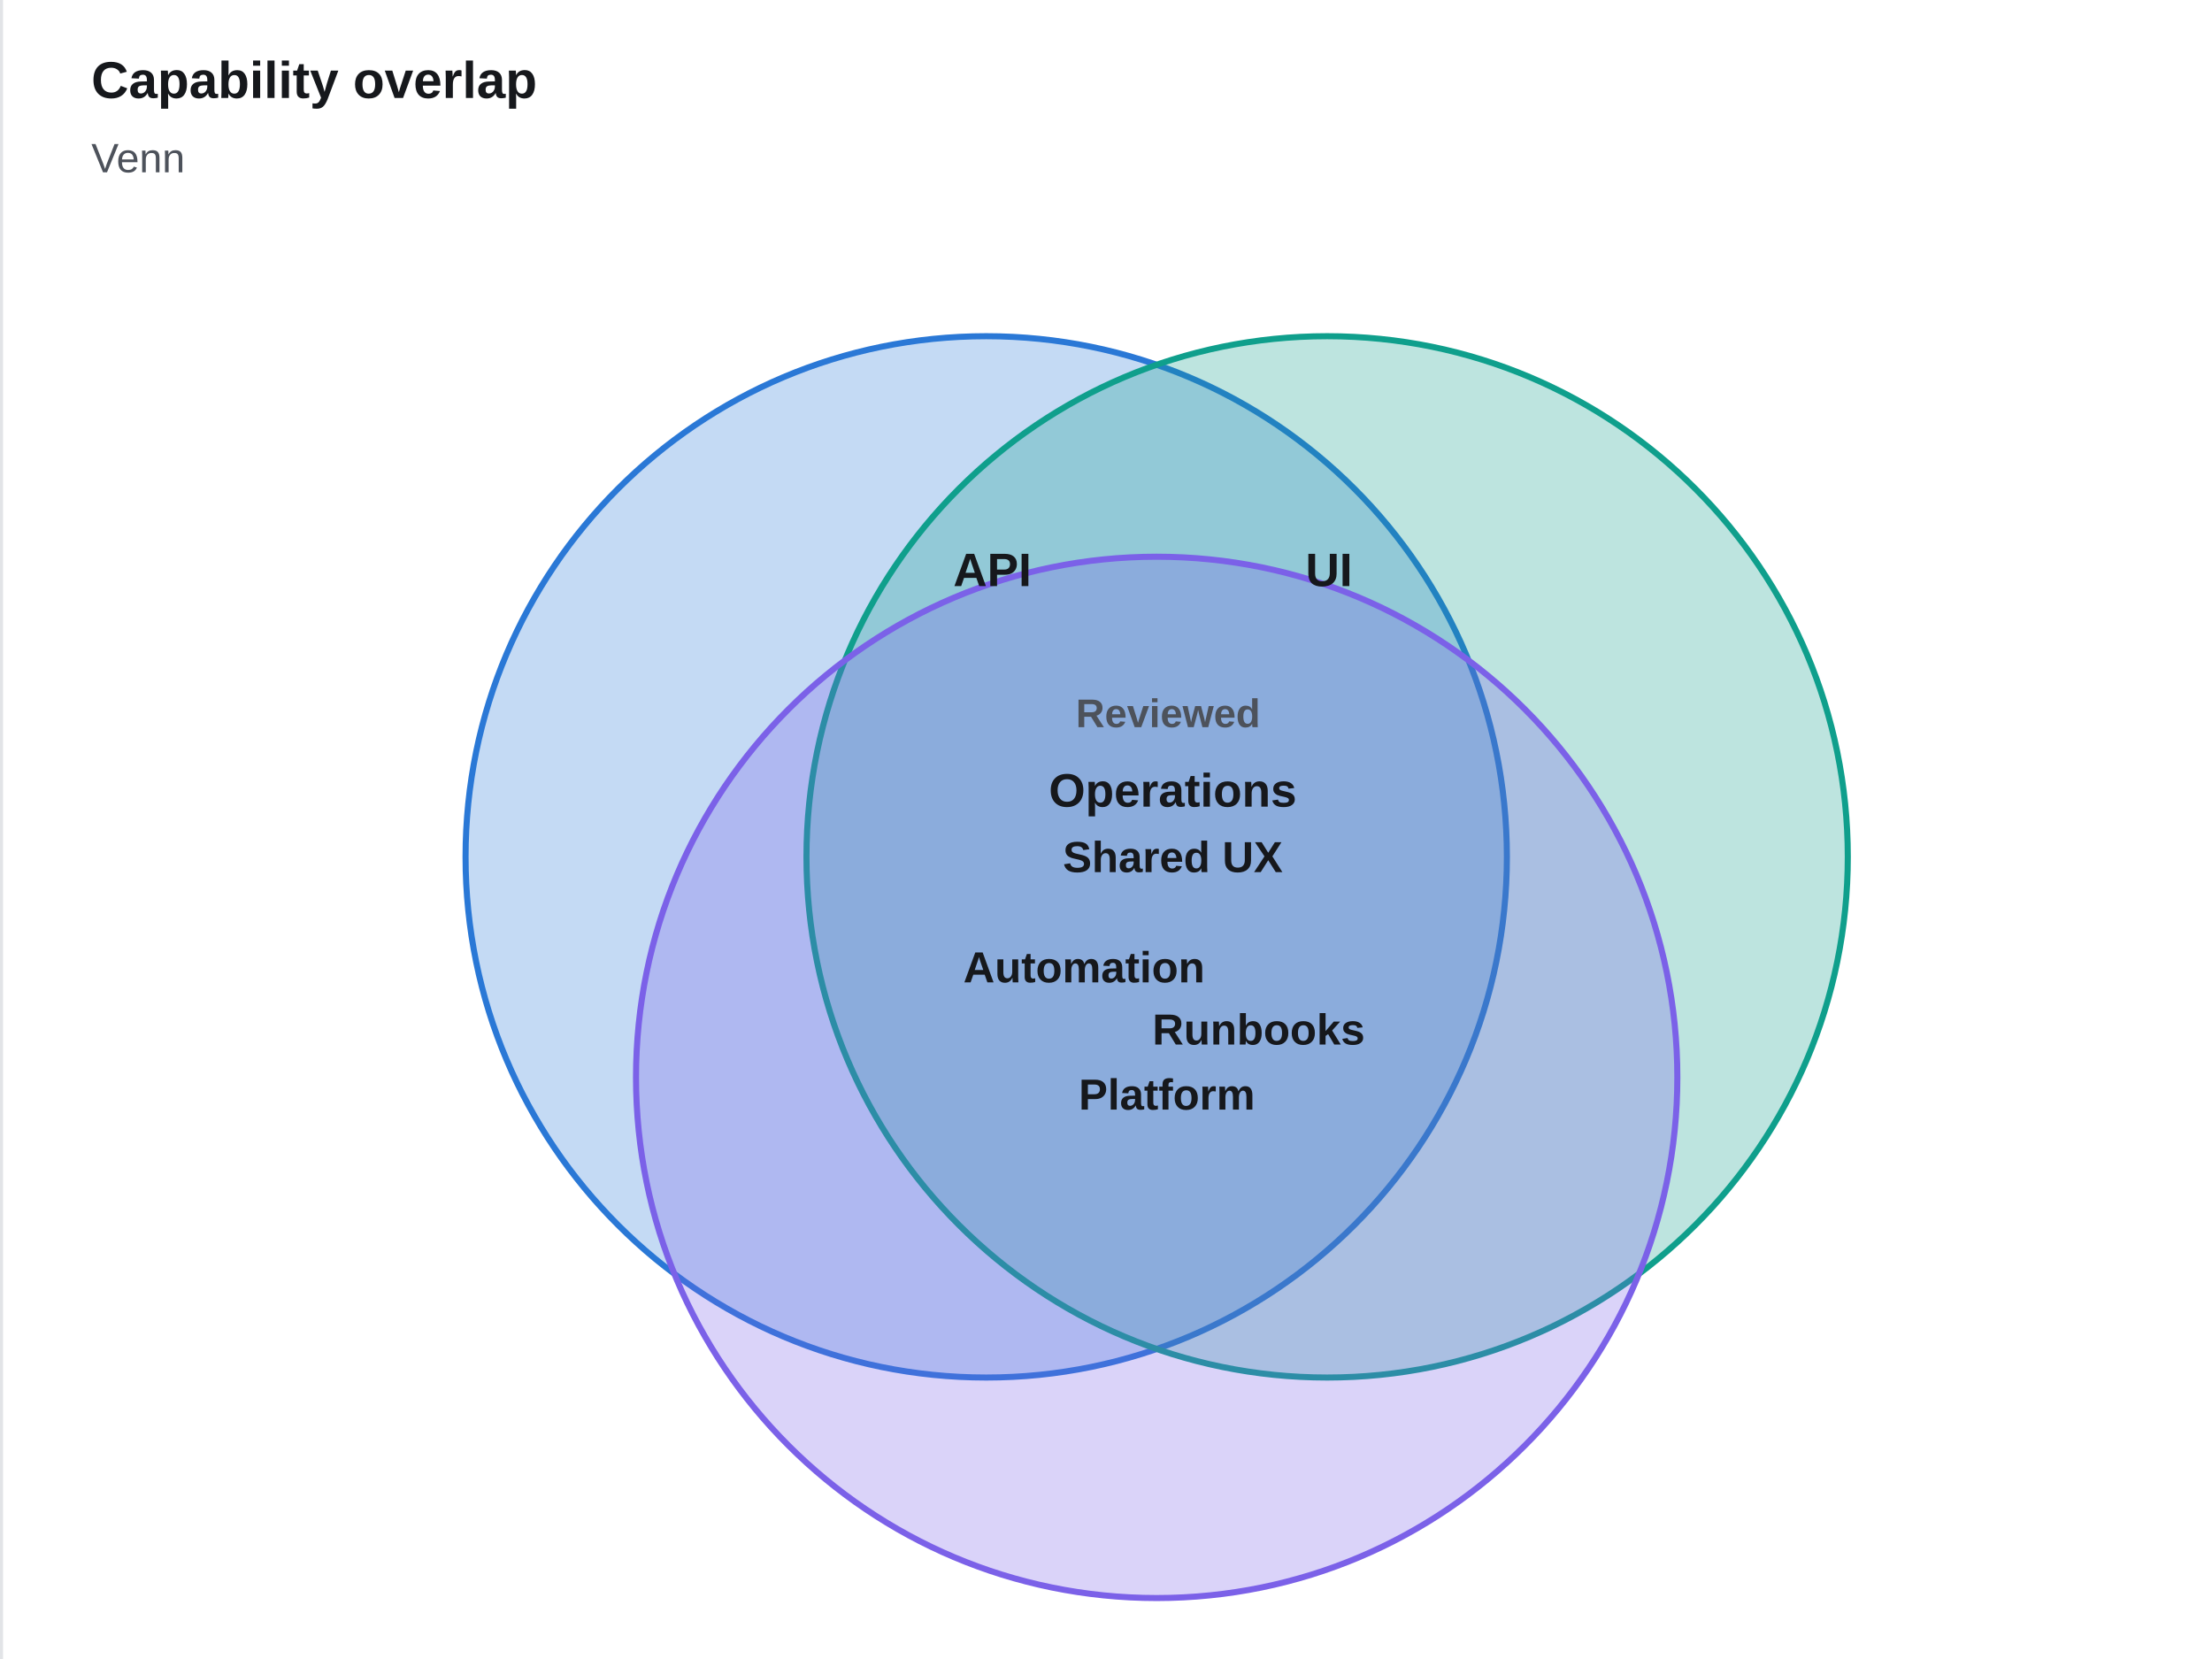
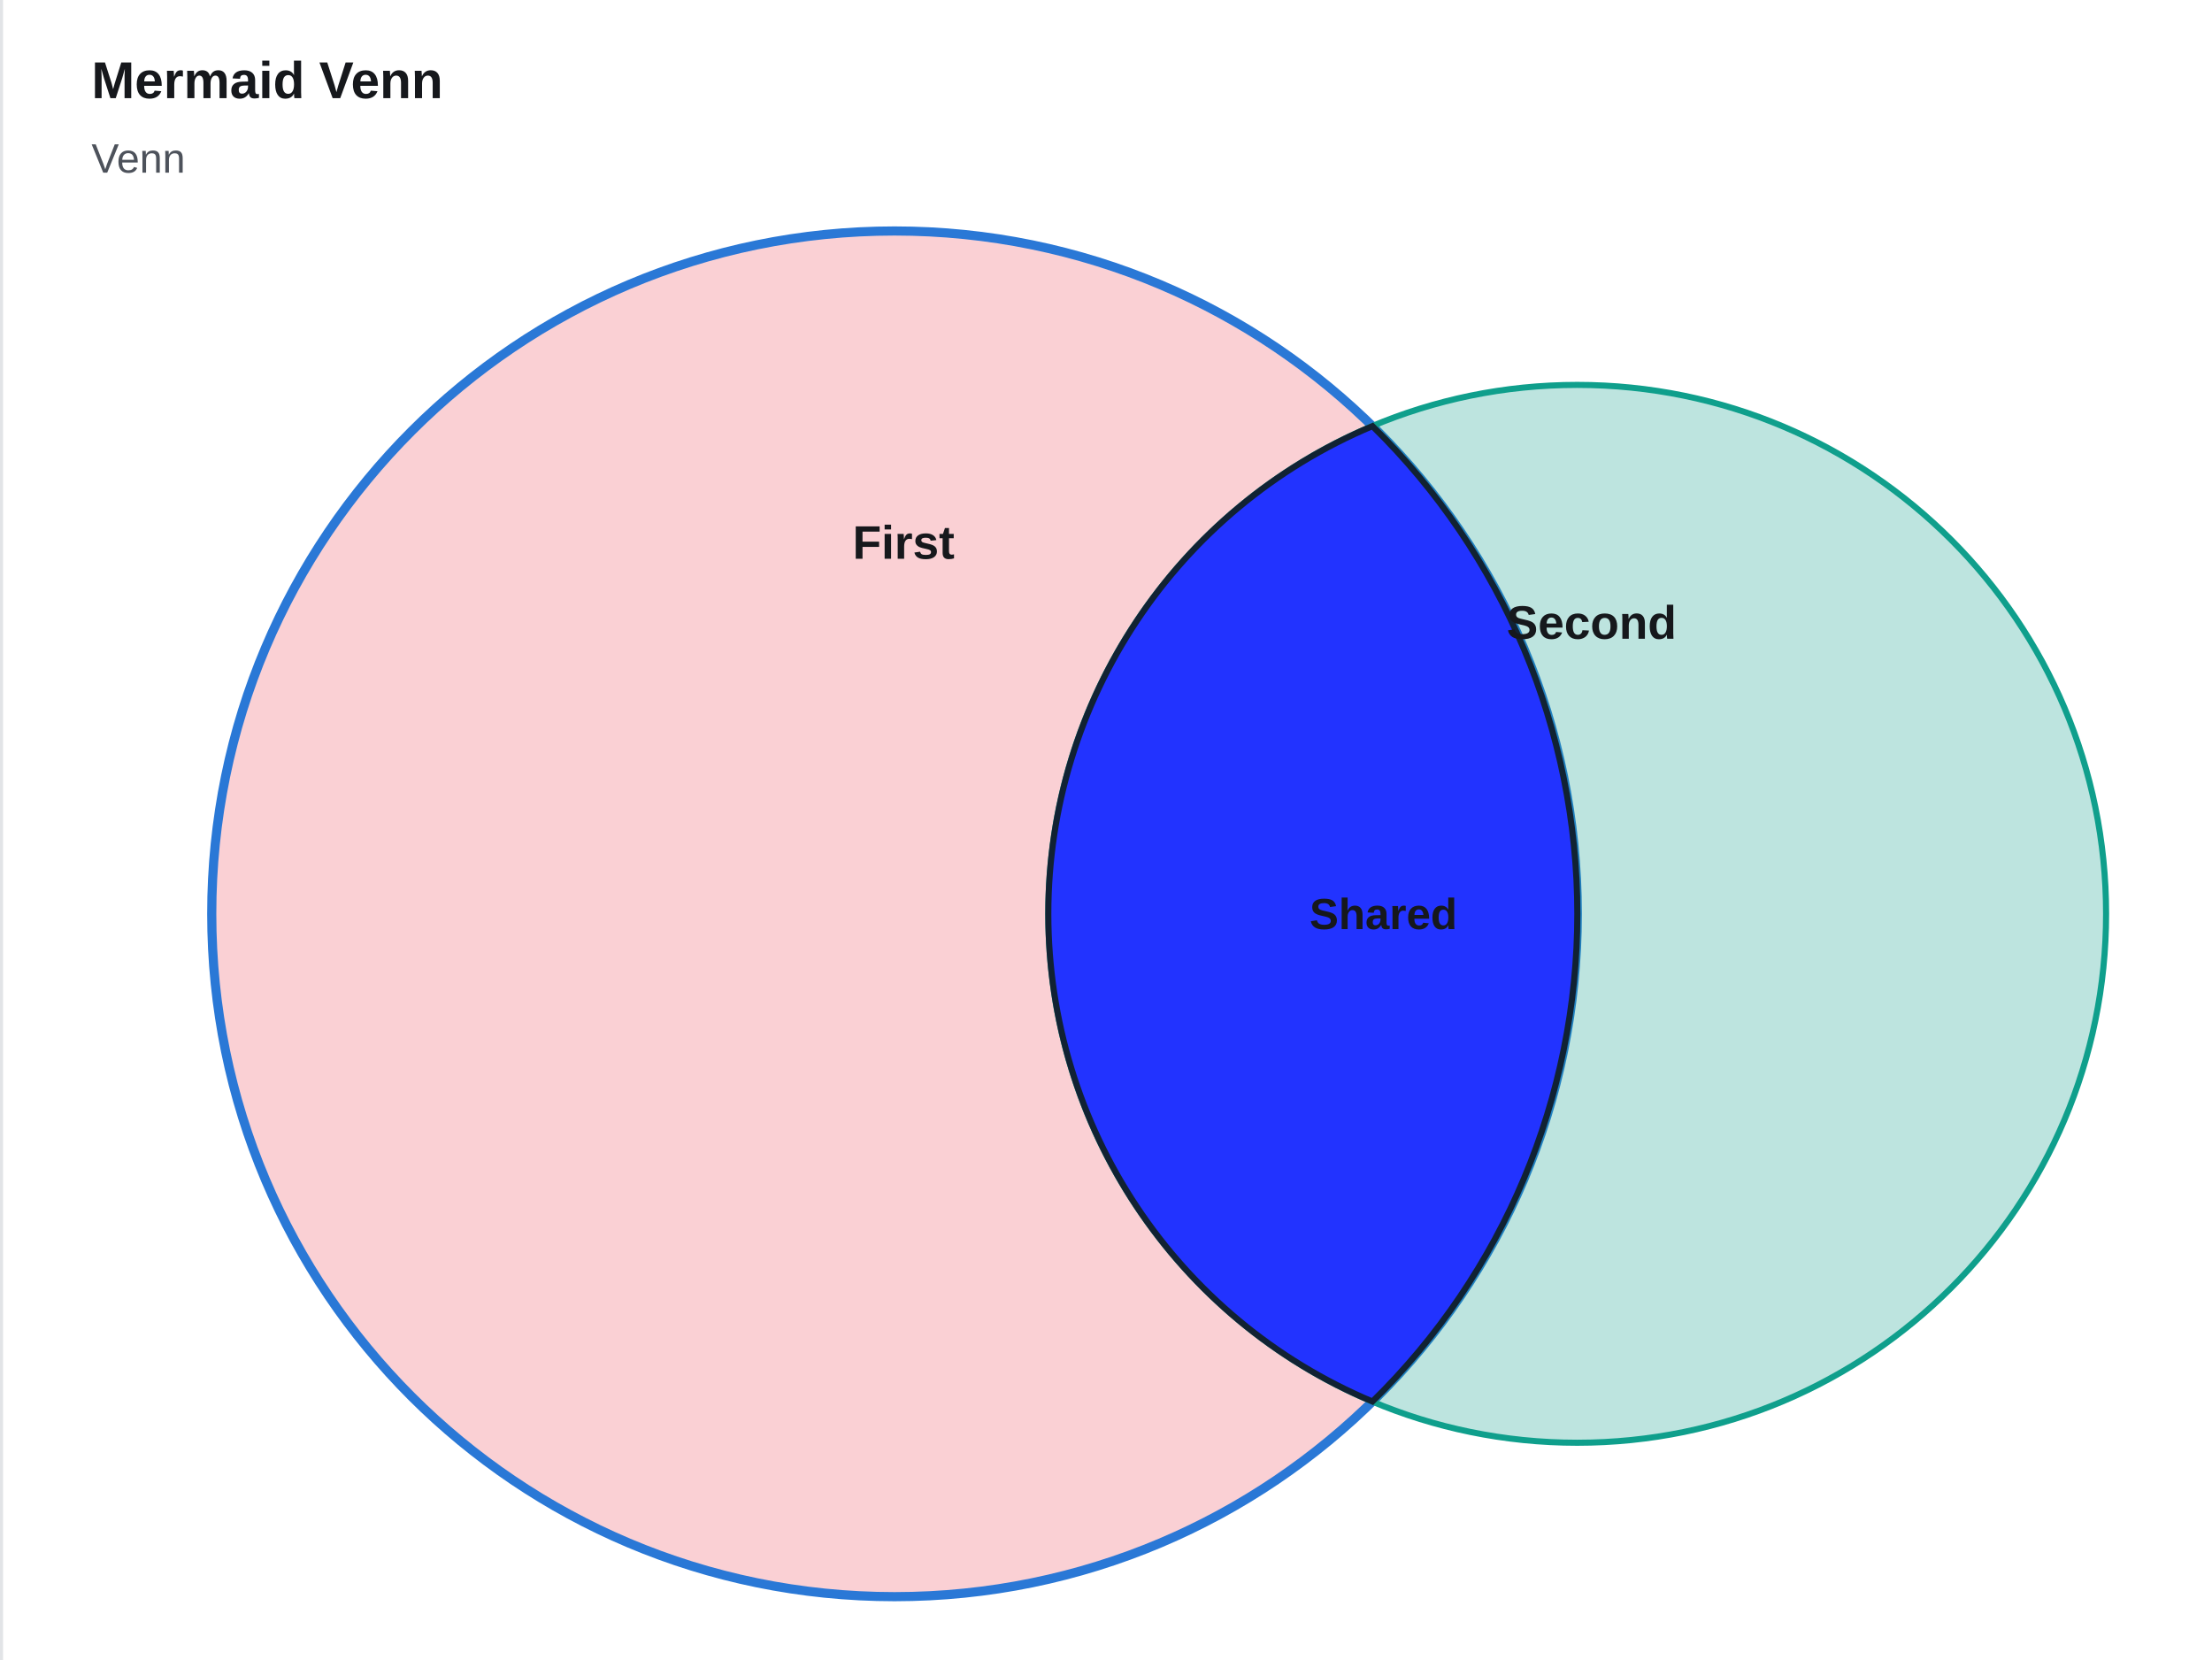
- <svg xmlns="http://www.w3.org/2000/svg" id="cfx-visual-ef95fd8e" width="727" height="545" viewBox="0 14 726.7 545" role="img" aria-labelledby="cfx-visual-ef95fd8e-title cfx-visual-ef95fd8e-desc" preserveAspectRatio="xMidYMid meet" shape-rendering="geometricPrecision" text-rendering="geometricPrecision" data-cfx-look="graphite" style="max-width:100%;height:auto;display:block" data-cfx-label-layout="measured" data-cfx-label-count="10" data-cfx-label-dropped="0">
+ <svg xmlns="http://www.w3.org/2000/svg" id="cfx-visual-6812b34b" width="725" height="544" viewBox="0 14 725.3 544" role="img" aria-labelledby="cfx-visual-6812b34b-title cfx-visual-6812b34b-desc" preserveAspectRatio="xMidYMid meet" shape-rendering="geometricPrecision" text-rendering="geometricPrecision" data-cfx-look="graphite" style="max-width:100%;height:auto;display:block" data-cfx-label-layout="measured" data-cfx-label-count="5" data-cfx-label-dropped="0">
  <defs>
-     <style>#cfx-visual-ef95fd8e .cfx-guide-stroke,#cfx-visual-ef95fd8e .cfx-premium-stroke{vector-effect:non-scaling-stroke;shape-rendering:geometricPrecision}#cfx-visual-ef95fd8e text{text-rendering:geometricPrecision;-webkit-font-smoothing:antialiased}</style>
-     <clipPath id="cfx-visual-ef95fd8e-visualCardClip">
+     <style>#cfx-visual-6812b34b .cfx-guide-stroke,#cfx-visual-6812b34b .cfx-premium-stroke{vector-effect:non-scaling-stroke;shape-rendering:geometricPrecision}#cfx-visual-6812b34b text{text-rendering:geometricPrecision;-webkit-font-smoothing:antialiased}</style>
+     <clipPath id="cfx-visual-6812b34b-visualCardClip">
      <rect x="0" y="0" width="760" height="570" rx="3" />
    </clipPath>
  </defs>
  <rect data-cfx-role="visual-background" width="100%" height="100%" fill="#F2F3F4" />
-   <rect data-cfx-role="visual-card" class="cfx-guide-stroke" x="0.5" y="0.5" width="759" height="569" rx="2.5" fill="#FFFFFF" stroke="#E2E4E7" />
-   <text data-cfx-role="visual-title" x="30" y="46.187" fill="#16181C" font-family="Calibri, Carlito, Segoe UI, Arial, system-ui, sans-serif" font-size="17" font-weight="700" data-cfx-label-original="Capability overlap" data-cfx-label-status="placed" data-cfx-label-x="30" data-cfx-label-y="30" data-cfx-label-width="127.608" data-cfx-label-height="20.752">Capability overlap</text>
+   <rect data-cfx-role="visual-card" class="cfx-guide-stroke" x="0.5" y="0.5" width="759" height="569" rx="3" fill="#FFFFFF" stroke="#E2E4E7" />
+   <text data-cfx-role="visual-title" x="30" y="46.187" fill="#16181C" font-family="Calibri, Carlito, Segoe UI, Arial, system-ui, sans-serif" font-size="17" font-weight="700" data-cfx-label-original="Mermaid Venn" data-cfx-label-status="placed" data-cfx-label-x="30" data-cfx-label-y="30" data-cfx-label-width="104.806" data-cfx-label-height="20.752">Mermaid Venn</text>
  <text data-cfx-role="visual-subtitle" x="30" y="70.606" fill="#4D525B" font-family="Calibri, Carlito, Segoe UI, Arial, system-ui, sans-serif" font-size="13.5" data-cfx-label-original="Venn" data-cfx-label-status="placed" data-cfx-label-x="30" data-cfx-label-y="57.752" data-cfx-label-width="27.89" data-cfx-label-height="16.479">Venn</text>
-   <circle data-cfx-role="venn-set" data-set-id="API" cx="324" cy="295.505" r="171.052" fill="rgba(42,120,214,0.275)" stroke="#2A78D6" stroke-width="2" />
-   <circle data-cfx-role="venn-set" data-set-id="UI" cx="436" cy="295.505" r="171.052" fill="rgba(15,159,140,0.275)" stroke="#0F9F8C" stroke-width="2" />
-   <circle data-cfx-role="venn-set" data-set-id="Ops" cx="380" cy="367.948" r="171.052" fill="rgba(123,97,232,0.275)" stroke="#7B61E8" stroke-width="2" />
-   <text data-cfx-role="visual-text" x="313.163" y="206.558" text-anchor="start" fill="#16181C" font-family="Calibri, Carlito, Segoe UI, Arial, system-ui, sans-serif" font-size="15.429" font-weight="700" data-cfx-label-original="API" data-cfx-label-status="placed" data-cfx-label-x="313.163" data-cfx-label-y="191.867" data-cfx-label-width="21.674" data-cfx-label-height="18.834">API</text>
-   <text data-cfx-role="visual-text" x="428.907" y="206.558" text-anchor="start" fill="#16181C" font-family="Calibri, Carlito, Segoe UI, Arial, system-ui, sans-serif" font-size="15.429" font-weight="700" data-cfx-label-original="UI" data-cfx-label-status="placed" data-cfx-label-x="428.907" data-cfx-label-y="191.867" data-cfx-label-width="14.186" data-cfx-label-height="18.834">UI</text>
-   <text data-cfx-role="visual-text" x="344.57" y="279.001" text-anchor="start" fill="#16181C" font-family="Calibri, Carlito, Segoe UI, Arial, system-ui, sans-serif" font-size="15.429" font-weight="700" data-cfx-label-original="Operations" data-cfx-label-status="placed" data-cfx-label-x="344.57" data-cfx-label-y="264.31" data-cfx-label-width="70.862" data-cfx-label-height="18.834">Operations</text>
-   <text data-cfx-role="visual-text" x="349.165" y="300.505" text-anchor="start" fill="#16181C" font-family="Calibri, Carlito, Segoe UI, Arial, system-ui, sans-serif" font-size="14.286" font-weight="700" data-cfx-label-original="Shared UX" data-cfx-label-status="placed" data-cfx-label-x="349.165" data-cfx-label-y="286.903" data-cfx-label-width="61.671" data-cfx-label-height="17.439">Shared UX</text>
-   <text data-cfx-role="visual-text" x="316.467" y="336.726" text-anchor="start" fill="#16181C" font-family="Calibri, Carlito, Segoe UI, Arial, system-ui, sans-serif" font-size="14.286" font-weight="700" data-cfx-label-original="Automation" data-cfx-label-status="placed" data-cfx-label-x="316.467" data-cfx-label-y="323.124" data-cfx-label-width="71.067" data-cfx-label-height="17.439">Automation</text>
-   <text data-cfx-role="visual-text" x="378.581" y="357.165" text-anchor="start" fill="#16181C" font-family="Calibri, Carlito, Segoe UI, Arial, system-ui, sans-serif" font-size="14.286" font-weight="700" data-cfx-label-original="Runbooks" data-cfx-label-status="placed" data-cfx-label-x="378.581" data-cfx-label-y="343.563" data-cfx-label-width="58.839" data-cfx-label-height="17.439">Runbooks</text>
-   <text data-cfx-role="visual-text" x="354.383" y="378.53" text-anchor="start" fill="#16181C" font-family="Calibri, Carlito, Segoe UI, Arial, system-ui, sans-serif" font-size="14.286" font-weight="700" data-cfx-label-original="Platform" data-cfx-label-status="placed" data-cfx-label-x="354.383" data-cfx-label-y="364.928" data-cfx-label-width="51.236" data-cfx-label-height="17.439">Platform</text>
-   <text data-cfx-role="visual-text" x="353.442" y="252.896" text-anchor="start" fill="#4D525B" font-family="Calibri, Carlito, Segoe UI, Arial, system-ui, sans-serif" font-size="13.143" font-weight="600" data-cfx-label-original="Reviewed" data-cfx-label-status="placed" data-cfx-label-x="353.442" data-cfx-label-y="240.382" data-cfx-label-width="53.117" data-cfx-label-height="16.044">Reviewed</text>
+   <g data-cfx-role="venn-layout" data-max-relative-area-error="1.1102230246251565E-16" data-area-accurate="true">
+     <circle data-cfx-role="venn-set" data-set-id="A" cx="293.312" cy="313.616" r="223.884" fill="rgba(238,68,85,0.251)" stroke="#2A78D6" stroke-width="3" />
+     <circle data-cfx-role="venn-set" data-set-id="B" cx="517.152" cy="313.616" r="173.42" fill="rgba(15,159,140,0.275)" stroke="#0F9F8C" stroke-width="2" />
+     <path data-cfx-role="venn-intersection" data-set-ids="A,B" data-requested-area="25" data-actual-area="25.00000000000001" d="M 450.018 153.717 A 223.884 223.884 0 0 1 450.018 473.514 A 173.42 173.42 0 0 1 450.018 153.717 Z" fill="#2233FF" stroke="#112233" stroke-width="2" />
+     <text data-cfx-role="visual-text" x="279.564" y="197.196" text-anchor="start" fill="#16181C" font-family="Calibri, Carlito, Segoe UI, Arial, system-ui, sans-serif" font-size="15.429" font-weight="700" data-cfx-label-original="First" data-cfx-label-status="placed" data-cfx-label-x="279.564" data-cfx-label-y="182.505" data-cfx-label-width="27.498" data-cfx-label-height="18.834">First</text>
+     <text data-cfx-role="visual-text" x="494.005" y="223.437" text-anchor="start" fill="#16181C" font-family="Calibri, Carlito, Segoe UI, Arial, system-ui, sans-serif" font-size="15.429" font-weight="700" data-cfx-label-original="Second" data-cfx-label-status="placed" data-cfx-label-x="494.005" data-cfx-label-y="208.746" data-cfx-label-width="46.295" data-cfx-label-height="18.834">Second</text>
+     <text data-cfx-role="visual-text" x="429.395" y="318.616" text-anchor="start" fill="#16181C" font-family="Calibri, Carlito, Segoe UI, Arial, system-ui, sans-serif" font-size="14.286" font-weight="700" data-cfx-label-original="Shared" data-cfx-label-status="placed" data-cfx-label-x="429.395" data-cfx-label-y="305.014" data-cfx-label-width="41.247" data-cfx-label-height="17.439">Shared</text>
+   </g>
</svg>
